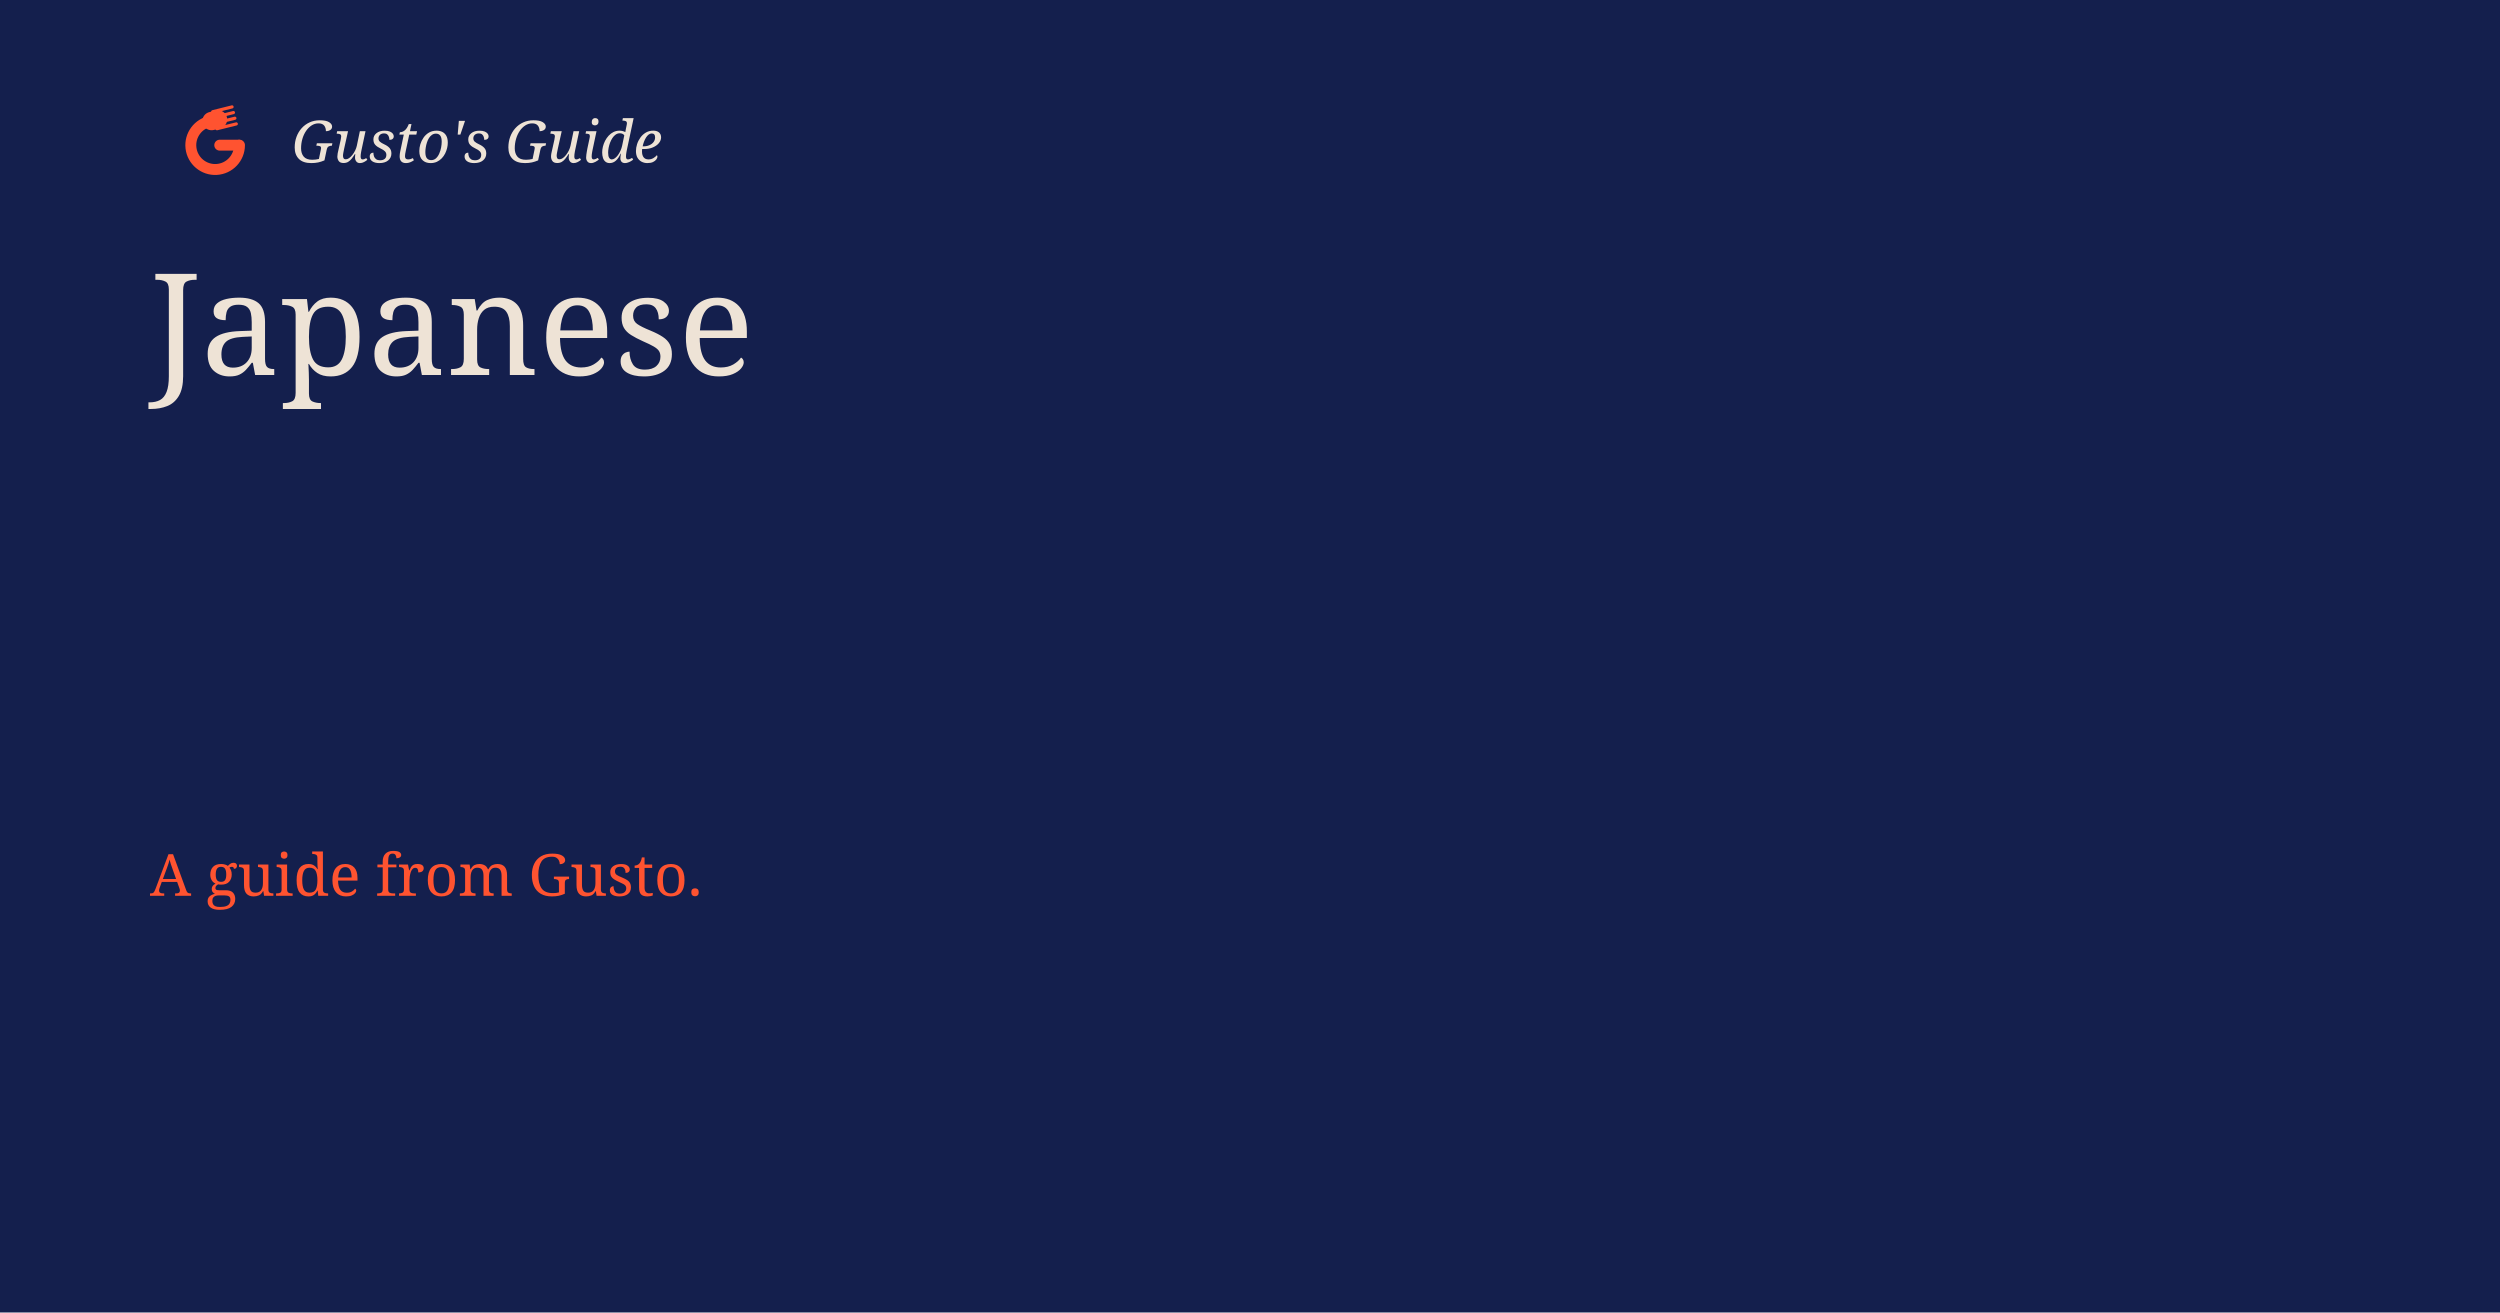
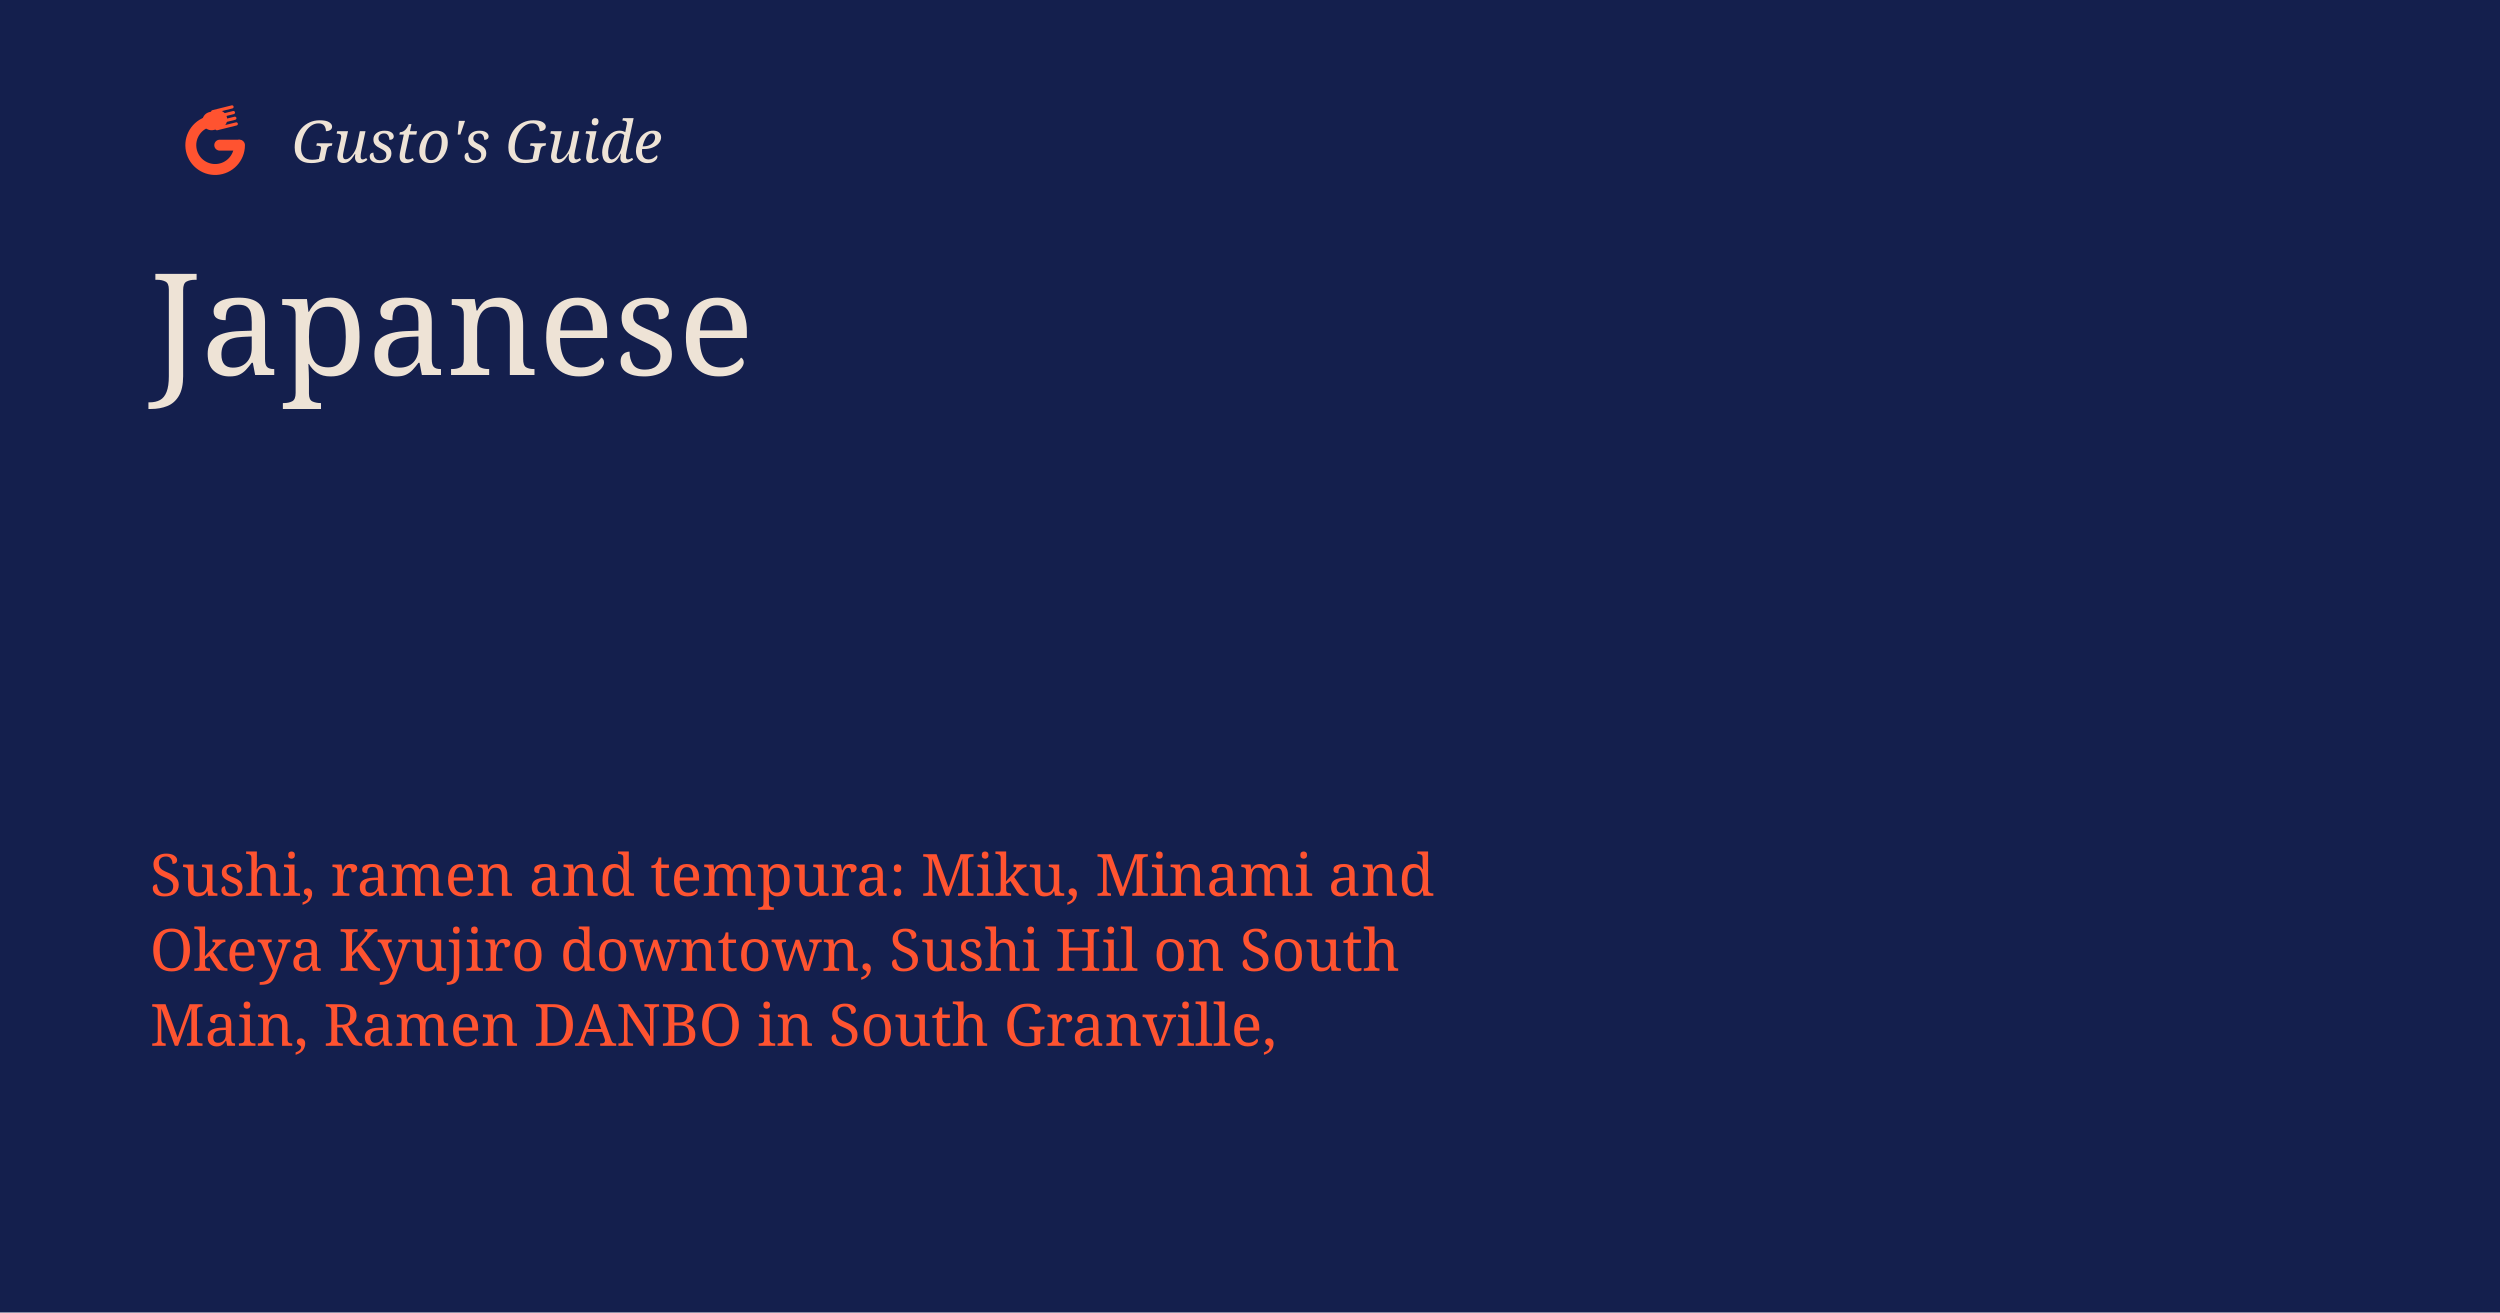
<svg xmlns="http://www.w3.org/2000/svg" width="1200" height="630" viewBox="0 0 1200 630">
  <rect width="1200" height="630" fill="#141F4D" />
  <g transform="translate(72 36) scale(0.92)">
    <g transform="translate(10.59 -0.99)">
      <path d="M 36.1 37.6 A 12.7 12.7 0 1 1 21.19 25.09" fill="none" stroke="#FF5330" stroke-width="5.7" stroke-linecap="round" />
      <path d="M 35.64 37.6 L 25.8 37.6" fill="none" stroke="#FF5330" stroke-width="5.7" stroke-linecap="round" />
      <path d="M 21.19 25.09 L 22.46 24.78" fill="none" stroke="#FF5330" stroke-width="5.7" stroke-linecap="round" />
      <path d="M 21.53 25.01 L 24.88 24.17" fill="none" stroke="#FF5330" stroke-width="9.6" stroke-linecap="round" />
      <path d="M 22.13 20.15 L 32.22 17.63 M 22.86 23.11 L 32.95 20.59 M 23.6 26.06 L 33.69 23.55 M 24.34 29.02 L 34.43 26.51" fill="none" stroke="#FF5330" stroke-width="1.65" stroke-linecap="round" />
    </g>
  </g>
  <text x="140" y="78" fill="#EEE3D6" font-family="Georgia, serif" font-size="28" font-style="italic">Gusto's Guide</text>
  <text x="72" y="180" fill="#EEE3D6" font-family="Georgia, serif" font-size="68">Japanese</text>
-   <text x="72" y="430" fill="#FF5330" font-family="Georgia, serif" font-size="28">A guide from Gusto.</text>
+   <text x="72" y="430" fill="#FF5330" font-family="Georgia, serif" font-size="28">Sushi, ramen and tempura: Miku, Minami and</text>
+   <text x="72" y="466" fill="#FF5330" font-family="Georgia, serif" font-size="28">Okeya Kyujiro downtown, Sushi Hil on South</text>
+   <text x="72" y="502" fill="#FF5330" font-family="Georgia, serif" font-size="28">Main, Ramen DANBO in South Granville,</text>
</svg>
